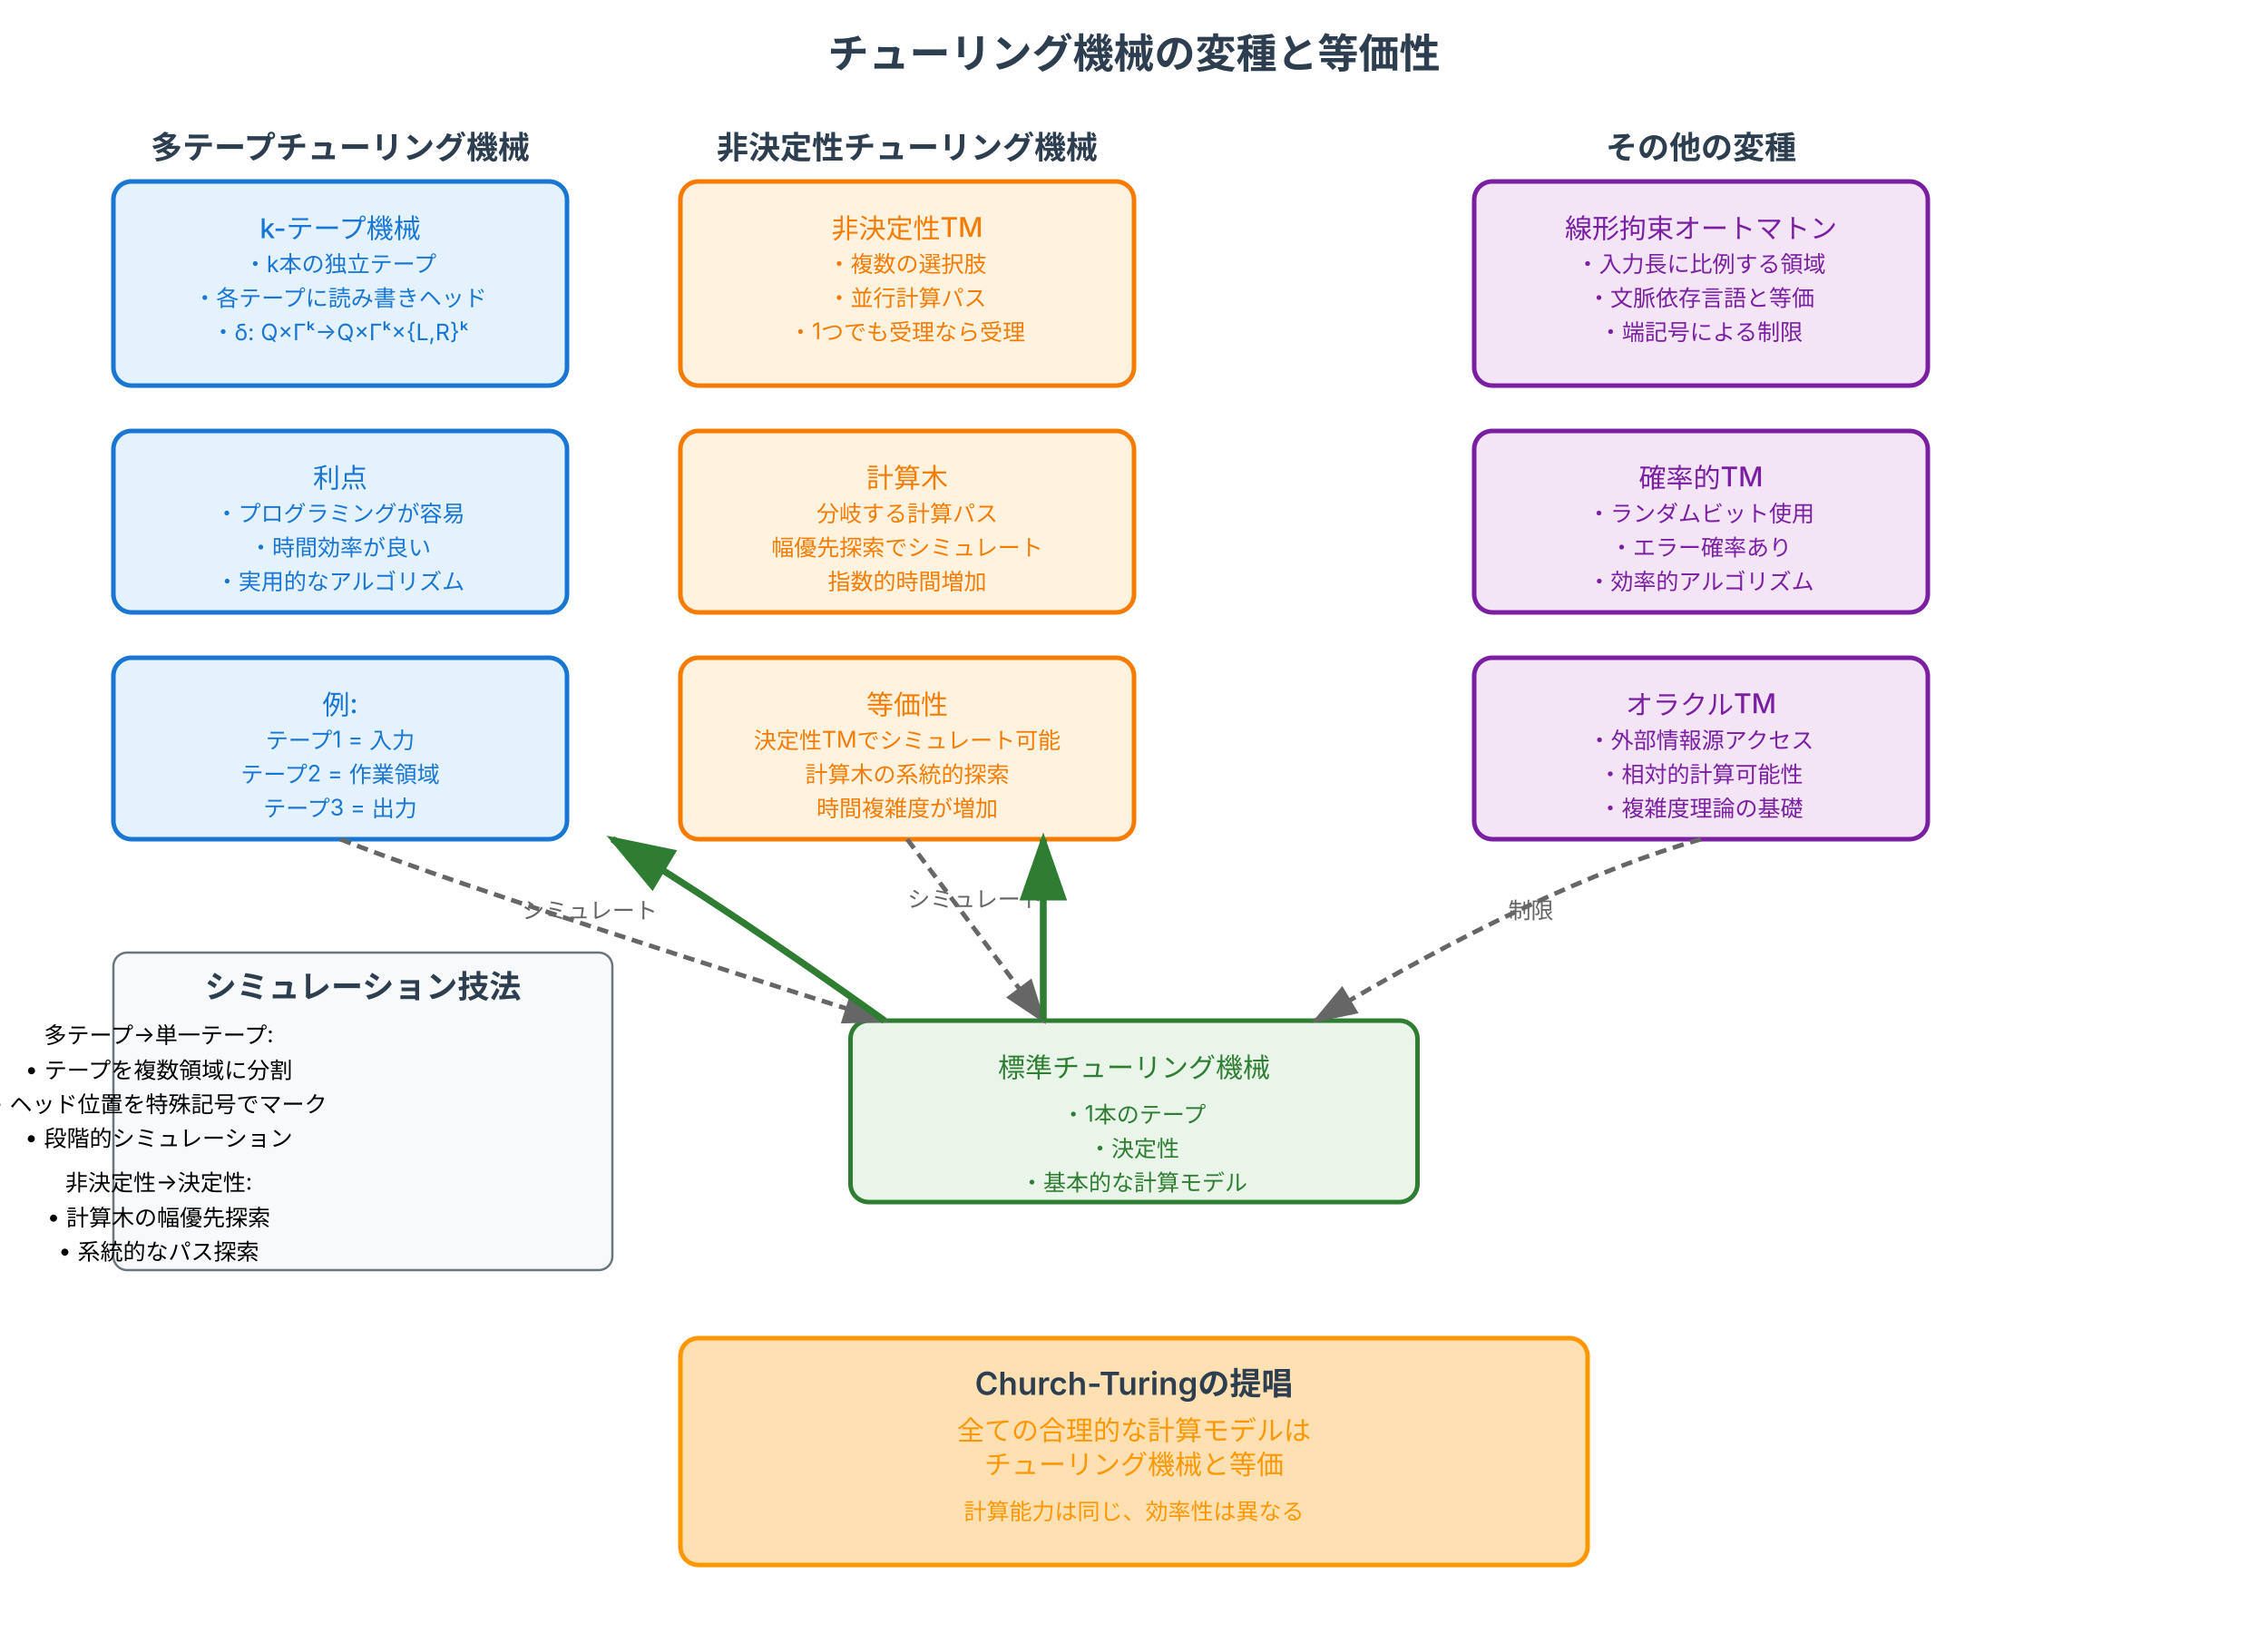
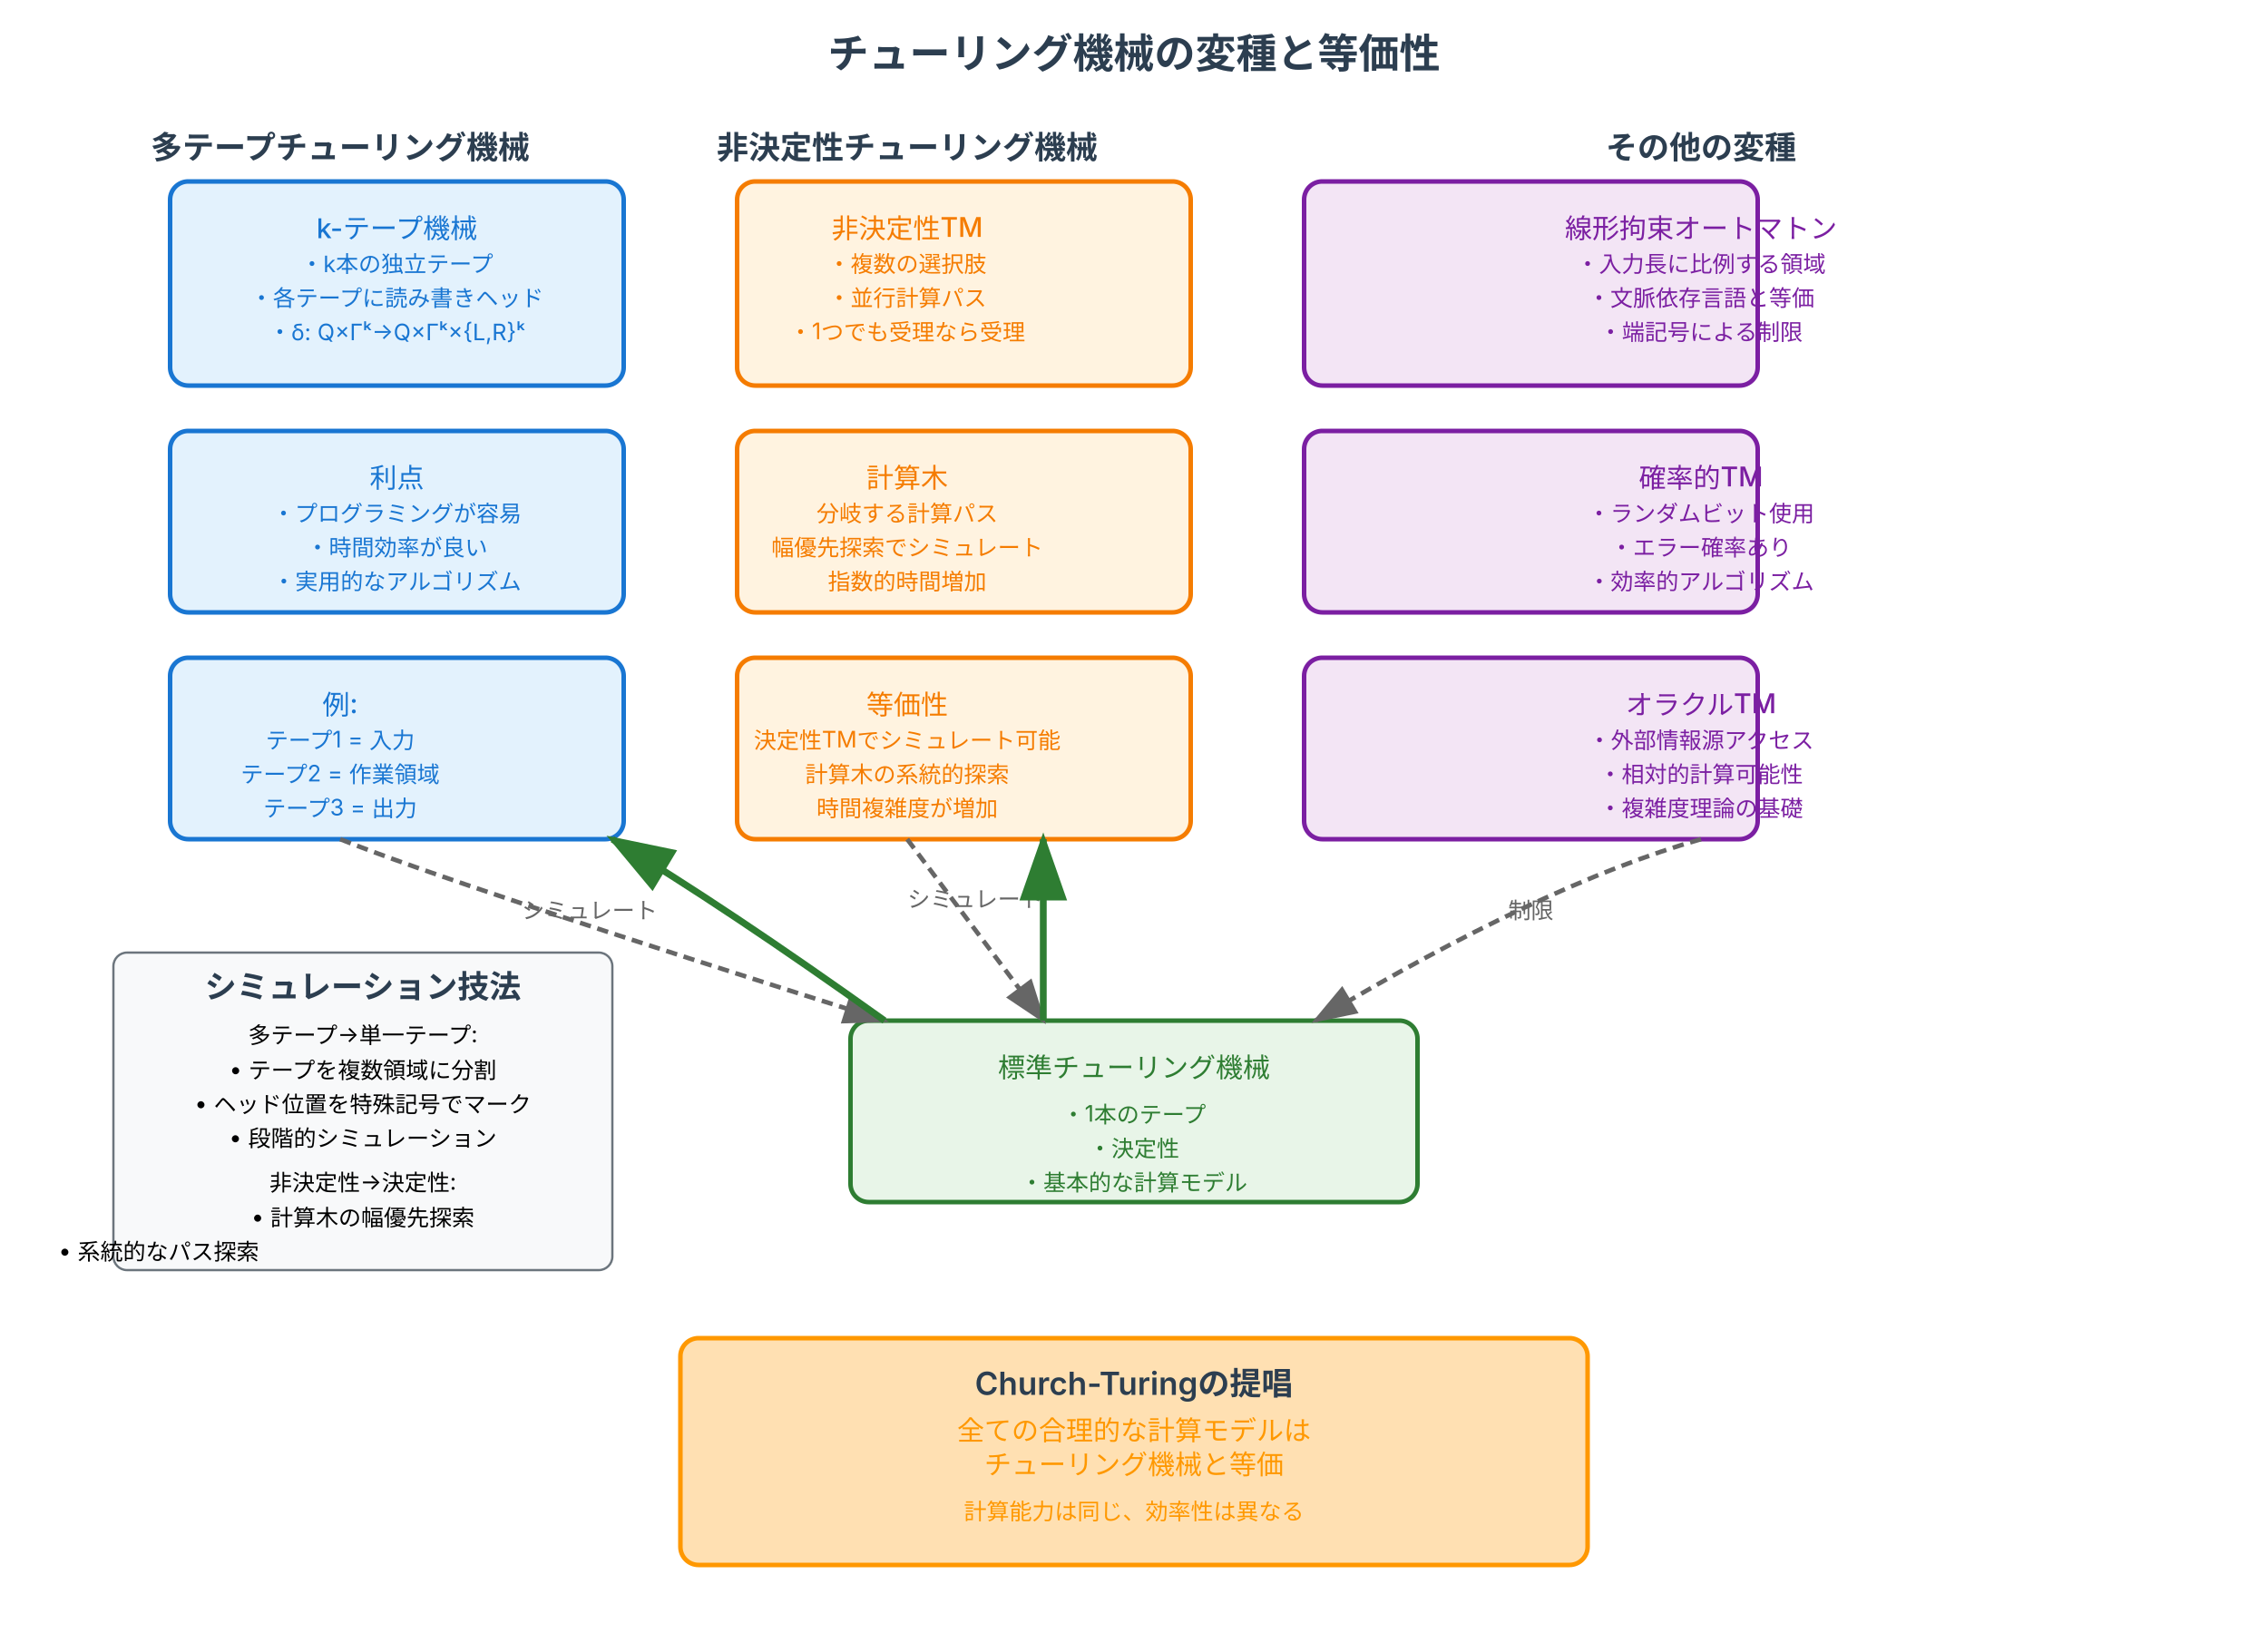
<svg xmlns="http://www.w3.org/2000/svg" viewBox="0 0 1000 720" width="1000" height="720">
  <defs>
    <style>
      .multitape-box { fill: #e3f2fd; stroke: #1976d2; stroke-width: 2; rx: 8; }
      .ntm-box { fill: #fff3e0; stroke: #f57c00; stroke-width: 2; rx: 8; }
      .lba-box { fill: #f3e5f5; stroke: #7b1fa2; stroke-width: 2; rx: 8; }
      .standard-box { fill: #e8f5e8; stroke: #2e7d32; stroke-width: 2; rx: 8; }
      .equivalence-box { fill: #ffe0b2; stroke: #ff9800; stroke-width: 2; rx: 8; }
      
      .title-text { font-family: 'Inter', 'Helvetica Neue', Helvetica, sans-serif; font-size: 18px; font-weight: 700; fill: #2c3e50; text-anchor: middle; }
      .section-title { font-family: 'Inter', 'Helvetica Neue', Helvetica, sans-serif; font-size: 14px; font-weight: 600; fill: #2c3e50; text-anchor: middle; }
      .main-text { font-family: 'Inter', 'Helvetica Neue', Helvetica, sans-serif; font-size: 12px; font-weight: 500; text-anchor: middle; }
      .detail-text { font-family: 'Inter', 'Helvetica Neue', Helvetica, sans-serif; font-size: 10px; text-anchor: middle; }
      .simulate-arrow { stroke: #666; stroke-width: 2; fill: none; marker-end: url(#arrowhead); stroke-dasharray: 5,3; }
      .equivalence-arrow { stroke: #2e7d32; stroke-width: 3; fill: none; marker-end: url(#greenarrow); }
      .simulate-text { font-family: 'Inter', 'Helvetica Neue', Helvetica, sans-serif; font-size: 10px; font-weight: 500; fill: #666; text-anchor: middle; }
    </style>
    <marker id="arrowhead" markerWidth="10" markerHeight="7" refX="9" refY="3.5" orient="auto">
      <polygon points="0 0, 10 3.5, 0 7" fill="#666" />
    </marker>
    <marker id="greenarrow" markerWidth="10" markerHeight="7" refX="9" refY="3.5" orient="auto">
      <polygon points="0 0, 10 3.5, 0 7" fill="#2e7d32" />
    </marker>
  </defs>
  <rect width="1000" height="720" fill="#ffffff" />
  <text x="500" y="30" class="title-text">チューリング機械の変種と等価性</text>
  <text x="150" y="70" class="section-title">多テープチューリング機械</text>
-   <rect x="50" y="80" width="200" height="90" class="multitape-box" />
-   <text x="150" y="105" class="main-text" fill="#1976d2">k-テープ機械</text>
-   <text x="150" y="120" class="detail-text" fill="#1976d2">・k本の独立テープ</text>
-   <text x="150" y="135" class="detail-text" fill="#1976d2">・各テープに読み書きヘッド</text>
-   <text x="150" y="150" class="detail-text" fill="#1976d2">・δ: Q×Γᵏ→Q×Γᵏ×{L,R}ᵏ</text>
-   <rect x="50" y="190" width="200" height="80" class="multitape-box" />
-   <text x="150" y="215" class="main-text" fill="#1976d2">利点</text>
-   <text x="150" y="230" class="detail-text" fill="#1976d2">・プログラミングが容易</text>
-   <text x="150" y="245" class="detail-text" fill="#1976d2">・時間効率が良い</text>
-   <text x="150" y="260" class="detail-text" fill="#1976d2">・実用的なアルゴリズム</text>
-   <rect x="50" y="290" width="200" height="80" class="multitape-box" />
+   <rect x="75" y="80" width="200" height="90" class="multitape-box" />
+   <text x="175" y="105" class="main-text" fill="#1976d2">k-テープ機械</text>
+   <text x="175" y="120" class="detail-text" fill="#1976d2">・k本の独立テープ</text>
+   <text x="175" y="135" class="detail-text" fill="#1976d2">・各テープに読み書きヘッド</text>
+   <text x="175" y="150" class="detail-text" fill="#1976d2">・δ: Q×Γᵏ→Q×Γᵏ×{L,R}ᵏ</text>
+   <rect x="75" y="190" width="200" height="80" class="multitape-box" />
+   <text x="175" y="215" class="main-text" fill="#1976d2">利点</text>
+   <text x="175" y="230" class="detail-text" fill="#1976d2">・プログラミングが容易</text>
+   <text x="175" y="245" class="detail-text" fill="#1976d2">・時間効率が良い</text>
+   <text x="175" y="260" class="detail-text" fill="#1976d2">・実用的なアルゴリズム</text>
+   <rect x="75" y="290" width="200" height="80" class="multitape-box" />
  <text x="150" y="315" class="main-text" fill="#1976d2">例:</text>
  <text x="150" y="330" class="detail-text" fill="#1976d2">テープ1 = 入力</text>
  <text x="150" y="345" class="detail-text" fill="#1976d2">テープ2 = 作業領域</text>
  <text x="150" y="360" class="detail-text" fill="#1976d2">テープ3 = 出力</text>
  <text x="400" y="70" class="section-title">非決定性チューリング機械</text>
-   <rect x="300" y="80" width="200" height="90" class="ntm-box" />
+   <rect x="325" y="80" width="200" height="90" class="ntm-box" />
  <text x="400" y="105" class="main-text" fill="#f57c00">非決定性TM</text>
  <text x="400" y="120" class="detail-text" fill="#f57c00">・複数の選択肢</text>
  <text x="400" y="135" class="detail-text" fill="#f57c00">・並行計算パス</text>
  <text x="400" y="150" class="detail-text" fill="#f57c00">・1つでも受理なら受理</text>
-   <rect x="300" y="190" width="200" height="80" class="ntm-box" />
+   <rect x="325" y="190" width="200" height="80" class="ntm-box" />
  <text x="400" y="215" class="main-text" fill="#f57c00">計算木</text>
  <text x="400" y="230" class="detail-text" fill="#f57c00">分岐する計算パス</text>
  <text x="400" y="245" class="detail-text" fill="#f57c00">幅優先探索でシミュレート</text>
  <text x="400" y="260" class="detail-text" fill="#f57c00">指数的時間増加</text>
-   <rect x="300" y="290" width="200" height="80" class="ntm-box" />
+   <rect x="325" y="290" width="200" height="80" class="ntm-box" />
  <text x="400" y="315" class="main-text" fill="#f57c00">等価性</text>
  <text x="400" y="330" class="detail-text" fill="#f57c00">決定性TMでシミュレート可能</text>
  <text x="400" y="345" class="detail-text" fill="#f57c00">計算木の系統的探索</text>
  <text x="400" y="360" class="detail-text" fill="#f57c00">時間複雑度が増加</text>
  <text x="750" y="70" class="section-title">その他の変種</text>
-   <rect x="650" y="80" width="200" height="90" class="lba-box" />
+   <rect x="575" y="80" width="200" height="90" class="lba-box" />
  <text x="750" y="105" class="main-text" fill="#7b1fa2">線形拘束オートマトン</text>
  <text x="750" y="120" class="detail-text" fill="#7b1fa2">・入力長に比例する領域</text>
  <text x="750" y="135" class="detail-text" fill="#7b1fa2">・文脈依存言語と等価</text>
  <text x="750" y="150" class="detail-text" fill="#7b1fa2">・端記号による制限</text>
-   <rect x="650" y="190" width="200" height="80" class="lba-box" />
+   <rect x="575" y="190" width="200" height="80" class="lba-box" />
  <text x="750" y="215" class="main-text" fill="#7b1fa2">確率的TM</text>
  <text x="750" y="230" class="detail-text" fill="#7b1fa2">・ランダムビット使用</text>
  <text x="750" y="245" class="detail-text" fill="#7b1fa2">・エラー確率あり</text>
  <text x="750" y="260" class="detail-text" fill="#7b1fa2">・効率的アルゴリズム</text>
-   <rect x="650" y="290" width="200" height="80" class="lba-box" />
+   <rect x="575" y="290" width="200" height="80" class="lba-box" />
  <text x="750" y="315" class="main-text" fill="#7b1fa2">オラクルTM</text>
  <text x="750" y="330" class="detail-text" fill="#7b1fa2">・外部情報源アクセス</text>
  <text x="750" y="345" class="detail-text" fill="#7b1fa2">・相対的計算可能性</text>
  <text x="750" y="360" class="detail-text" fill="#7b1fa2">・複雑度理論の基礎</text>
  <rect x="375" y="450" width="250" height="80" class="standard-box" />
  <text x="500" y="475" class="main-text" fill="#2e7d32" font-size="14px">標準チューリング機械</text>
  <text x="500" y="495" class="detail-text" fill="#2e7d32">・1本のテープ</text>
  <text x="500" y="510" class="detail-text" fill="#2e7d32">・決定性</text>
  <text x="500" y="525" class="detail-text" fill="#2e7d32">・基本的な計算モデル</text>
  <rect x="300" y="590" width="400" height="100" class="equivalence-box" />
  <text x="500" y="615" class="section-title" fill="#ff9800">Church-Turingの提唱</text>
  <text x="500" y="635" class="main-text" fill="#ff9800">全ての合理的な計算モデルは</text>
  <text x="500" y="650" class="main-text" fill="#ff9800">チューリング機械と等価</text>
  <text x="500" y="670" class="detail-text" fill="#ff9800">計算能力は同じ、効率性は異なる</text>
  <path d="M 150 370 Q 200 390 390 450" class="simulate-arrow" />
  <text x="260" y="405" class="simulate-text">シミュレート</text>
  <path d="M 400 370 Q 430 410 460 450" class="simulate-arrow" />
  <text x="430" y="400" class="simulate-text">シミュレート</text>
  <path d="M 750 370 Q 680 390 580 450" class="simulate-arrow" />
  <text x="675" y="405" class="simulate-text">制限</text>
  <path d="M 390 450 Q 320 400 270 370" class="equivalence-arrow" />
  <line x1="460" y1="450" x2="460" y2="370" class="equivalence-arrow" />
  <rect x="50" y="420" width="220" height="140" rx="6" fill="#f8f9fa" stroke="#6c757d" stroke-width="1" />
  <text x="160" y="440" class="section-title">シミュレーション技法</text>
-   <text x="70" y="460" class="detail-text" text-anchor="start" font-size="9px">多テープ→単一テープ:</text>
-   <text x="70" y="475" class="detail-text" text-anchor="start" font-size="9px">• テープを複数領域に分割</text>
-   <text x="70" y="490" class="detail-text" text-anchor="start" font-size="9px">• ヘッド位置を特殊記号でマーク</text>
-   <text x="70" y="505" class="detail-text" text-anchor="start" font-size="9px">• 段階的シミュレーション</text>
-   <text x="70" y="525" class="detail-text" text-anchor="start" font-size="9px">非決定性→決定性:</text>
-   <text x="70" y="540" class="detail-text" text-anchor="start" font-size="9px">• 計算木の幅優先探索</text>
+   <text x="160" y="460" class="detail-text" text-anchor="middle" font-size="9px">多テープ→単一テープ:</text>
+   <text x="160" y="475" class="detail-text" text-anchor="middle" font-size="9px">• テープを複数領域に分割</text>
+   <text x="160" y="490" class="detail-text" text-anchor="middle" font-size="9px">• ヘッド位置を特殊記号でマーク</text>
+   <text x="160" y="505" class="detail-text" text-anchor="middle" font-size="9px">• 段階的シミュレーション</text>
+   <text x="160" y="525" class="detail-text" text-anchor="middle" font-size="9px">非決定性→決定性:</text>
+   <text x="160" y="540" class="detail-text" text-anchor="middle" font-size="9px">• 計算木の幅優先探索</text>
  <text x="70" y="555" class="detail-text" text-anchor="start" font-size="9px">• 系統的なパス探索</text>
</svg>
